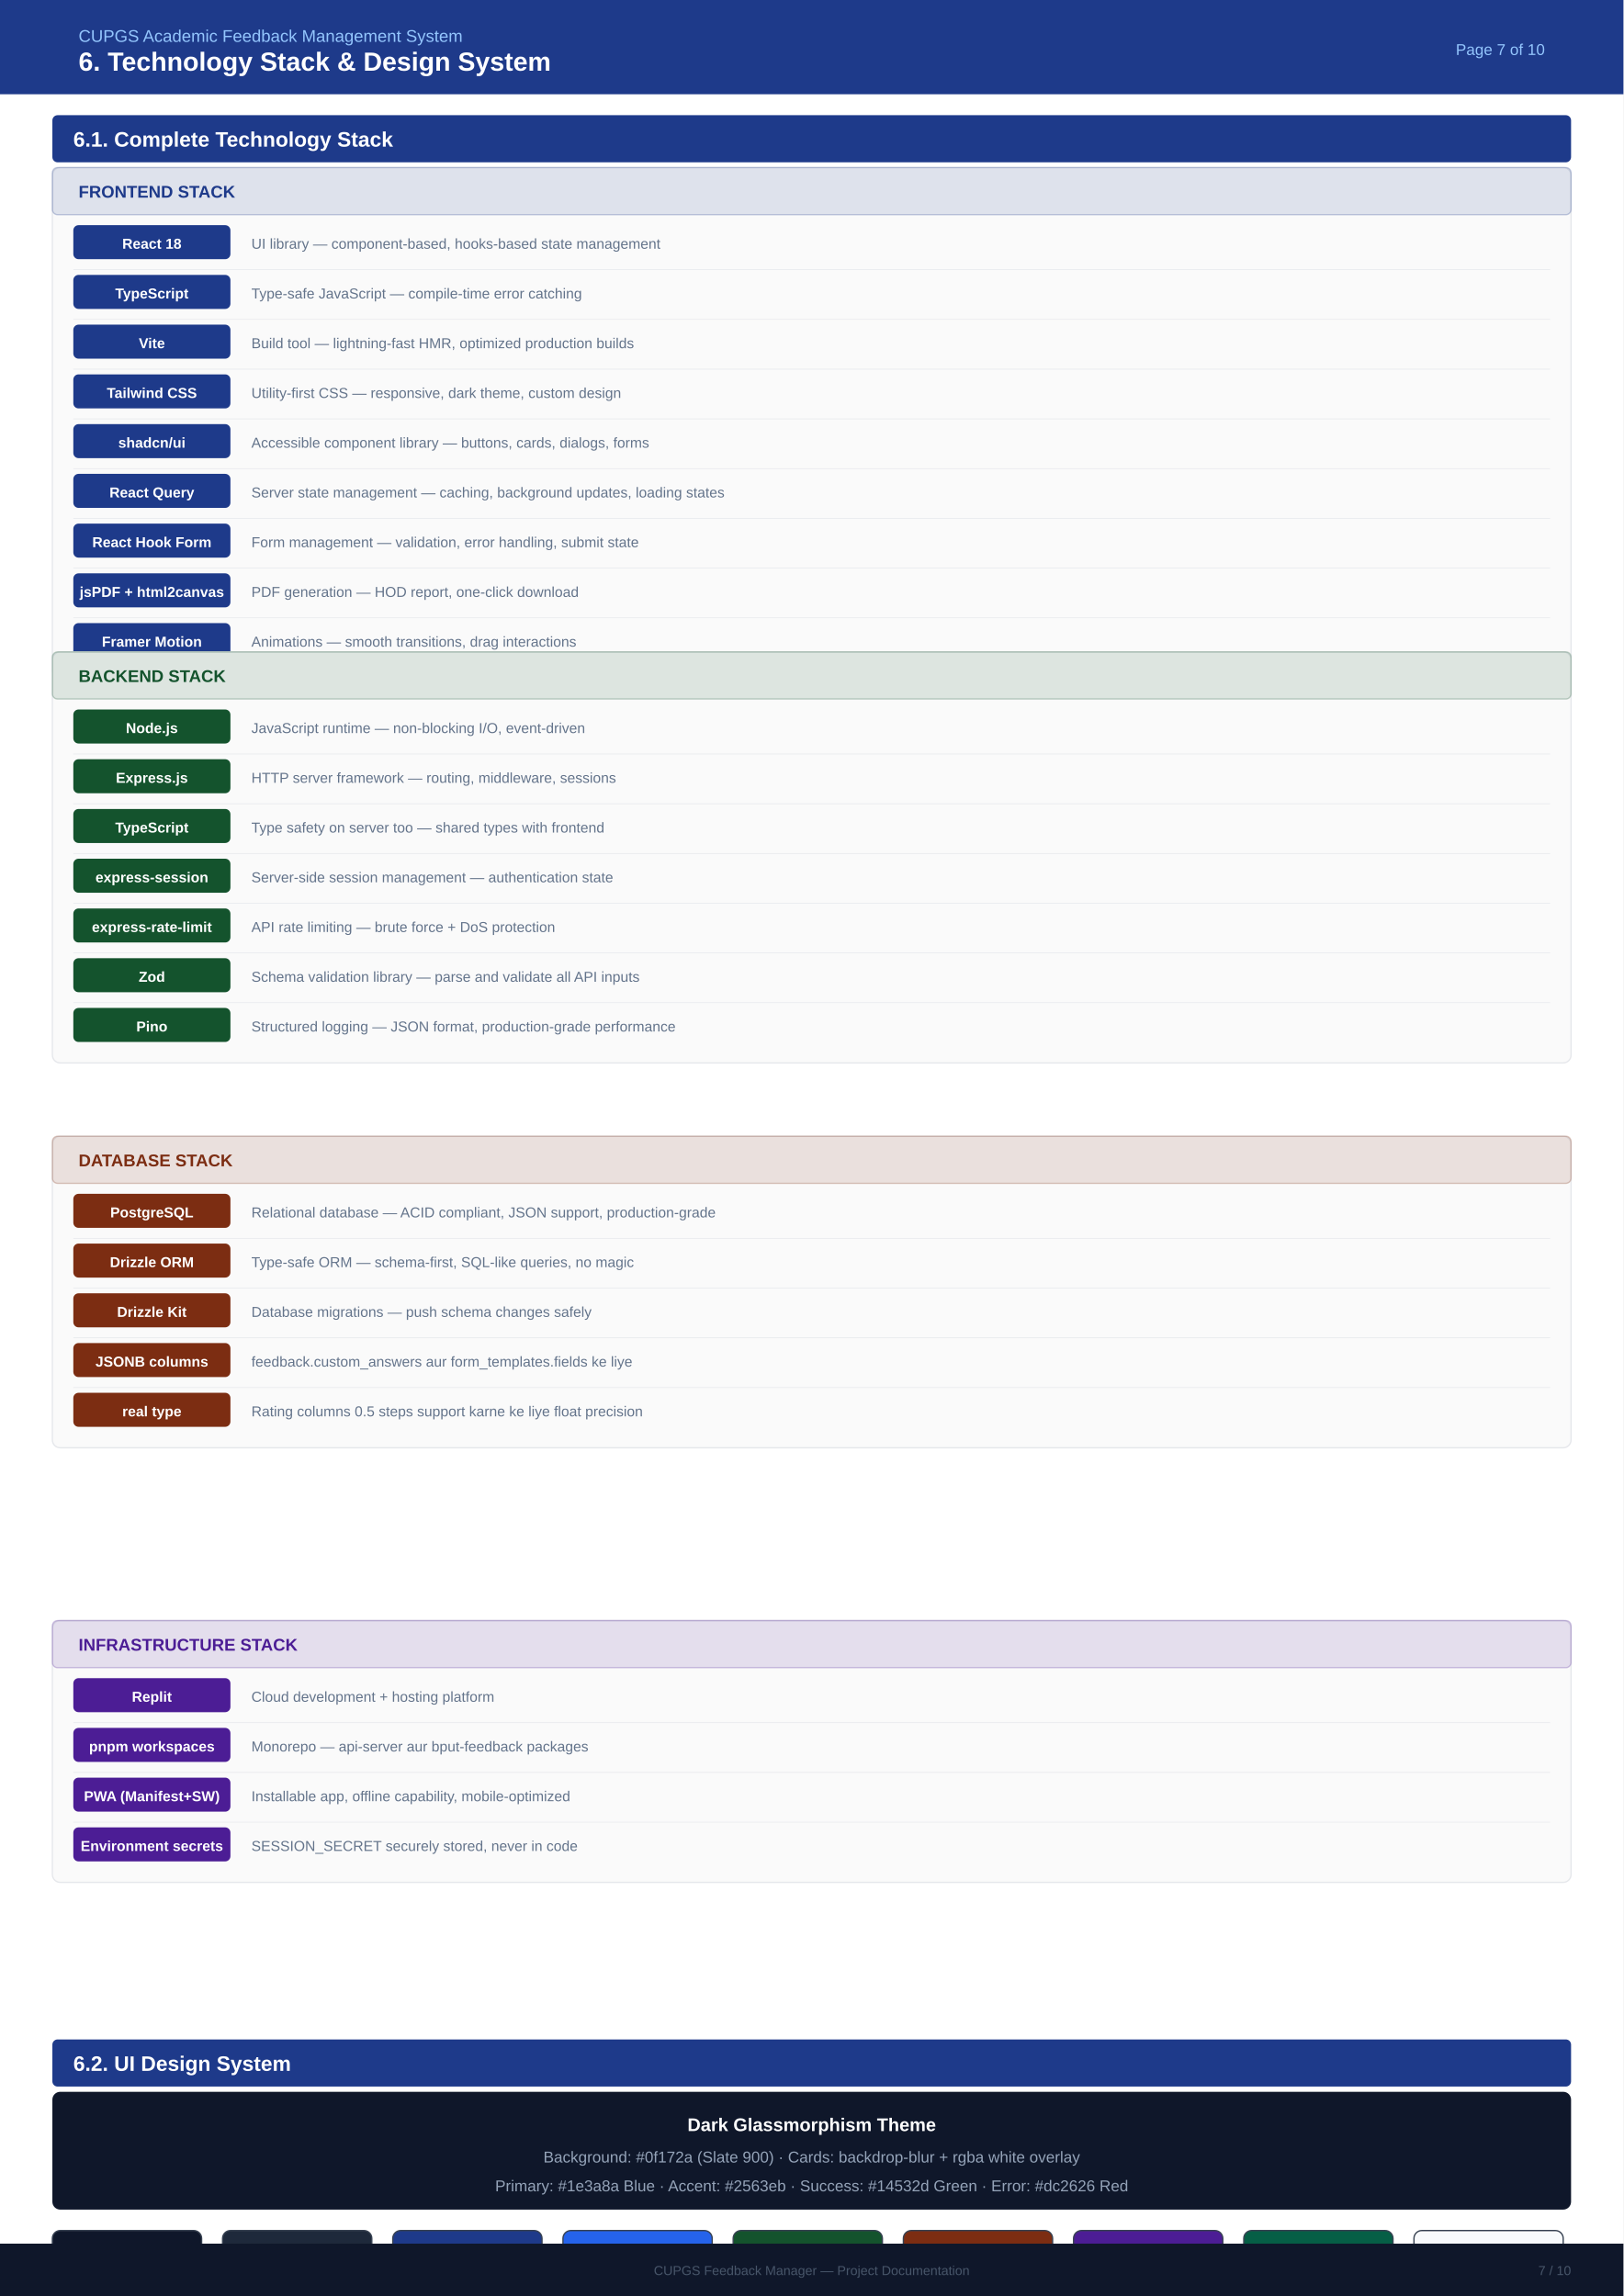
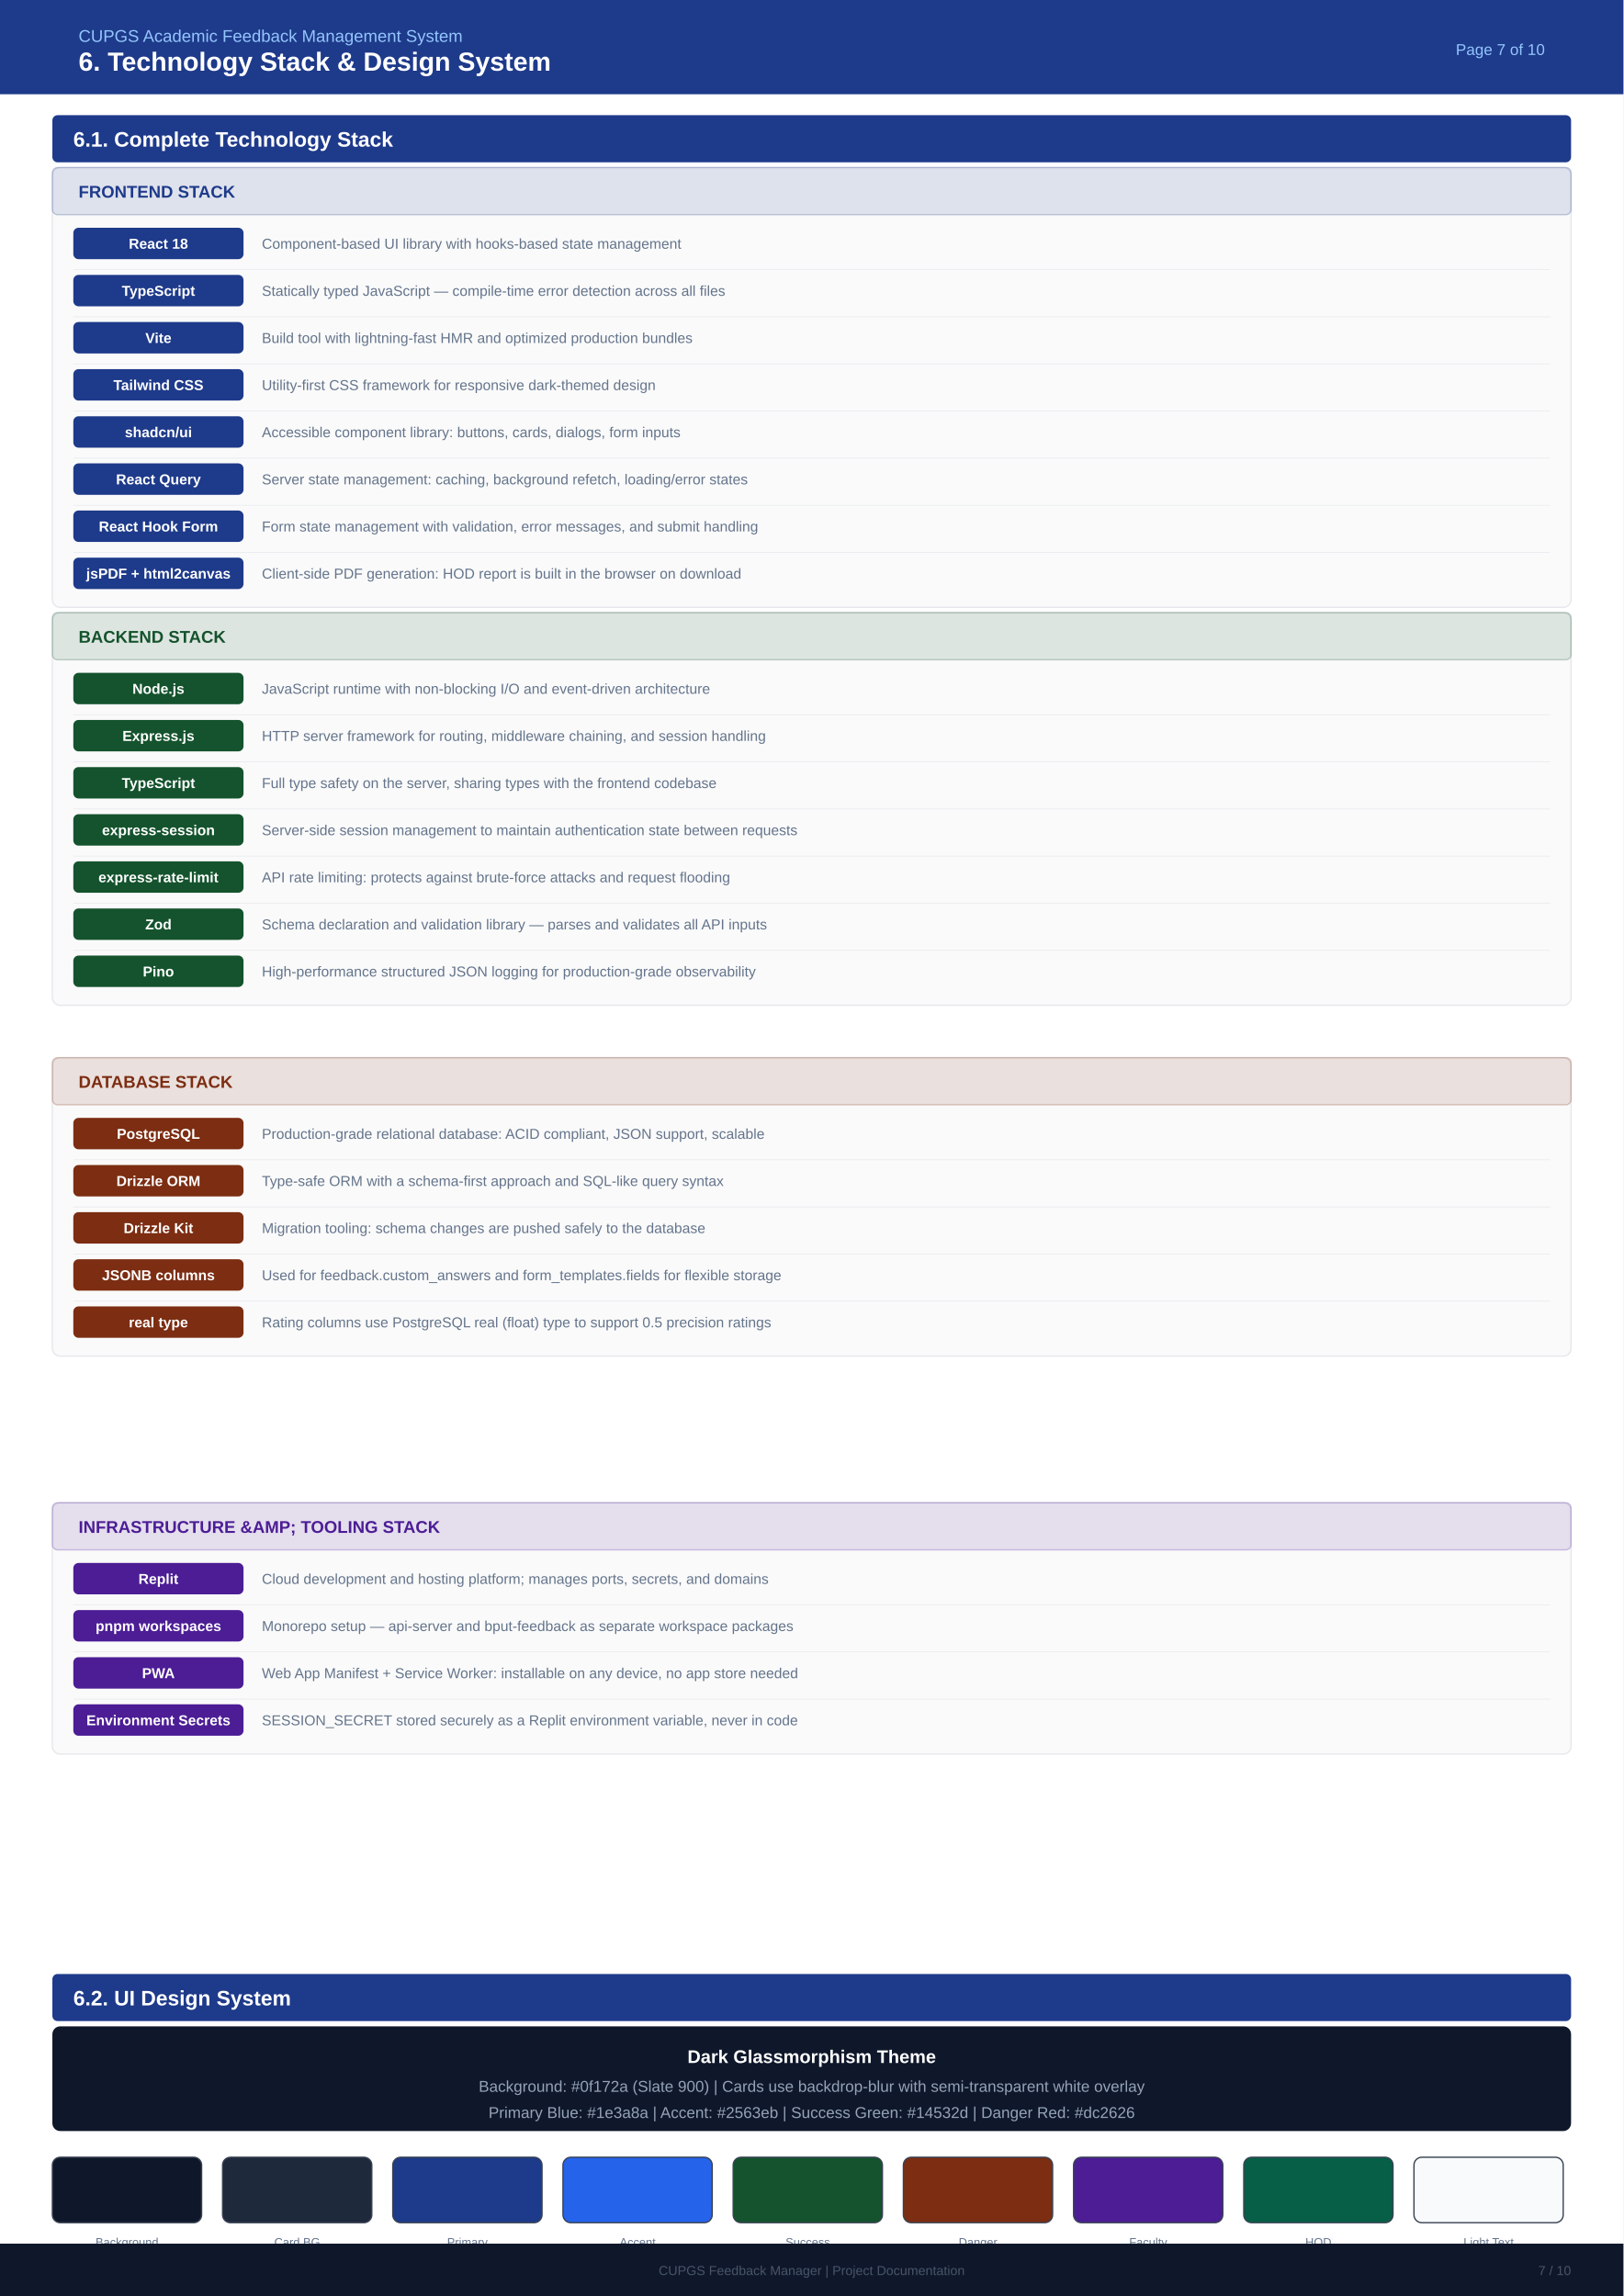
<svg xmlns="http://www.w3.org/2000/svg" width="1240" height="1754" viewBox="0 0 1240 1754" font-family="Arial,Helvetica,sans-serif">
  <rect width="1240" height="1754" fill="white" />
  <rect x="0" y="0" width="1240" height="72" fill="#1e3a8a" />
  <text x="60" y="32" font-size="13" fill="#93c5fd">CUPGS Academic Feedback Management System</text>
  <text x="60" y="54" font-size="20" font-weight="800" fill="white">6. Technology Stack &amp; Design System</text>
  <text x="1180" y="42" text-anchor="end" font-size="12" fill="#93c5fd">Page 7 of 10</text>
  <rect x="40" y="88" width="1160" height="36" rx="4" fill="#1e3a8a" />
  <text x="56" y="112" font-size="16" font-weight="800" fill="white">6.1. Complete Technology Stack</text>
-   <rect x="40" y="128" width="1160" height="390" rx="6" fill="#fafafa" stroke="#e5e7eb" stroke-width="1" />
+   <rect x="40" y="128" width="1160" height="336" rx="6" fill="#fafafa" stroke="#e5e7eb" stroke-width="1" />
  <rect x="40" y="128" width="1160" height="36" rx="4" fill="#1e3a8a20" stroke="#1e3a8a40" stroke-width="1" />
  <text x="60" y="151" font-size="13" font-weight="800" fill="#1e3a8a">FRONTEND STACK</text>
-   <rect x="56" y="172" width="120" height="26" rx="4" fill="#1e3a8a" />
-   <text x="116" y="190" text-anchor="middle" font-size="11" font-weight="700" fill="white">React 18</text>
-   <text x="192" y="190" font-size="11" fill="#64748b">UI library — component-based, hooks-based state management</text>
+   <rect x="56" y="174" width="130" height="24" rx="4" fill="#1e3a8a" />
+   <text x="121" y="190" text-anchor="middle" font-size="11" font-weight="700" fill="white">React 18</text>
+   <text x="200" y="190" font-size="11" fill="#64748b">Component-based UI library with hooks-based state management</text>
  <line x1="56" y1="206" x2="1184" y2="206" stroke="#e5e7eb" stroke-width="0.5" />
-   <rect x="56" y="210" width="120" height="26" rx="4" fill="#1e3a8a" />
-   <text x="116" y="228" text-anchor="middle" font-size="11" font-weight="700" fill="white">TypeScript</text>
-   <text x="192" y="228" font-size="11" fill="#64748b">Type-safe JavaScript — compile-time error catching</text>
-   <line x1="56" y1="244" x2="1184" y2="244" stroke="#e5e7eb" stroke-width="0.5" />
-   <rect x="56" y="248" width="120" height="26" rx="4" fill="#1e3a8a" />
-   <text x="116" y="266" text-anchor="middle" font-size="11" font-weight="700" fill="white">Vite</text>
-   <text x="192" y="266" font-size="11" fill="#64748b">Build tool — lightning-fast HMR, optimized production builds</text>
-   <line x1="56" y1="282" x2="1184" y2="282" stroke="#e5e7eb" stroke-width="0.5" />
-   <rect x="56" y="286" width="120" height="26" rx="4" fill="#1e3a8a" />
-   <text x="116" y="304" text-anchor="middle" font-size="11" font-weight="700" fill="white">Tailwind CSS</text>
-   <text x="192" y="304" font-size="11" fill="#64748b">Utility-first CSS — responsive, dark theme, custom design</text>
-   <line x1="56" y1="320" x2="1184" y2="320" stroke="#e5e7eb" stroke-width="0.5" />
-   <rect x="56" y="324" width="120" height="26" rx="4" fill="#1e3a8a" />
-   <text x="116" y="342" text-anchor="middle" font-size="11" font-weight="700" fill="white">shadcn/ui</text>
-   <text x="192" y="342" font-size="11" fill="#64748b">Accessible component library — buttons, cards, dialogs, forms</text>
-   <line x1="56" y1="358" x2="1184" y2="358" stroke="#e5e7eb" stroke-width="0.5" />
-   <rect x="56" y="362" width="120" height="26" rx="4" fill="#1e3a8a" />
-   <text x="116" y="380" text-anchor="middle" font-size="11" font-weight="700" fill="white">React Query</text>
-   <text x="192" y="380" font-size="11" fill="#64748b">Server state management — caching, background updates, loading states</text>
-   <line x1="56" y1="396" x2="1184" y2="396" stroke="#e5e7eb" stroke-width="0.5" />
-   <rect x="56" y="400" width="120" height="26" rx="4" fill="#1e3a8a" />
-   <text x="116" y="418" text-anchor="middle" font-size="11" font-weight="700" fill="white">React Hook Form</text>
-   <text x="192" y="418" font-size="11" fill="#64748b">Form management — validation, error handling, submit state</text>
-   <line x1="56" y1="434" x2="1184" y2="434" stroke="#e5e7eb" stroke-width="0.5" />
-   <rect x="56" y="438" width="120" height="26" rx="4" fill="#1e3a8a" />
-   <text x="116" y="456" text-anchor="middle" font-size="11" font-weight="700" fill="white">jsPDF + html2canvas</text>
-   <text x="192" y="456" font-size="11" fill="#64748b">PDF generation — HOD report, one-click download</text>
-   <line x1="56" y1="472" x2="1184" y2="472" stroke="#e5e7eb" stroke-width="0.5" />
-   <rect x="56" y="476" width="120" height="26" rx="4" fill="#1e3a8a" />
-   <text x="116" y="494" text-anchor="middle" font-size="11" font-weight="700" fill="white">Framer Motion</text>
-   <text x="192" y="494" font-size="11" fill="#64748b">Animations — smooth transitions, drag interactions</text>
-   <rect x="40" y="498" width="1160" height="314" rx="6" fill="#fafafa" stroke="#e5e7eb" stroke-width="1" />
-   <rect x="40" y="498" width="1160" height="36" rx="4" fill="#14532d20" stroke="#14532d40" stroke-width="1" />
-   <text x="60" y="521" font-size="13" font-weight="800" fill="#14532d">BACKEND STACK</text>
-   <rect x="56" y="542" width="120" height="26" rx="4" fill="#14532d" />
-   <text x="116" y="560" text-anchor="middle" font-size="11" font-weight="700" fill="white">Node.js</text>
-   <text x="192" y="560" font-size="11" fill="#64748b">JavaScript runtime — non-blocking I/O, event-driven</text>
-   <line x1="56" y1="576" x2="1184" y2="576" stroke="#e5e7eb" stroke-width="0.5" />
-   <rect x="56" y="580" width="120" height="26" rx="4" fill="#14532d" />
-   <text x="116" y="598" text-anchor="middle" font-size="11" font-weight="700" fill="white">Express.js</text>
-   <text x="192" y="598" font-size="11" fill="#64748b">HTTP server framework — routing, middleware, sessions</text>
-   <line x1="56" y1="614" x2="1184" y2="614" stroke="#e5e7eb" stroke-width="0.5" />
-   <rect x="56" y="618" width="120" height="26" rx="4" fill="#14532d" />
-   <text x="116" y="636" text-anchor="middle" font-size="11" font-weight="700" fill="white">TypeScript</text>
-   <text x="192" y="636" font-size="11" fill="#64748b">Type safety on server too — shared types with frontend</text>
-   <line x1="56" y1="652" x2="1184" y2="652" stroke="#e5e7eb" stroke-width="0.5" />
-   <rect x="56" y="656" width="120" height="26" rx="4" fill="#14532d" />
-   <text x="116" y="674" text-anchor="middle" font-size="11" font-weight="700" fill="white">express-session</text>
-   <text x="192" y="674" font-size="11" fill="#64748b">Server-side session management — authentication state</text>
+   <rect x="56" y="210" width="130" height="24" rx="4" fill="#1e3a8a" />
+   <text x="121" y="226" text-anchor="middle" font-size="11" font-weight="700" fill="white">TypeScript</text>
+   <text x="200" y="226" font-size="11" fill="#64748b">Statically typed JavaScript — compile-time error detection across all files</text>
+   <line x1="56" y1="242" x2="1184" y2="242" stroke="#e5e7eb" stroke-width="0.5" />
+   <rect x="56" y="246" width="130" height="24" rx="4" fill="#1e3a8a" />
+   <text x="121" y="262" text-anchor="middle" font-size="11" font-weight="700" fill="white">Vite</text>
+   <text x="200" y="262" font-size="11" fill="#64748b">Build tool with lightning-fast HMR and optimized production bundles</text>
+   <line x1="56" y1="278" x2="1184" y2="278" stroke="#e5e7eb" stroke-width="0.5" />
+   <rect x="56" y="282" width="130" height="24" rx="4" fill="#1e3a8a" />
+   <text x="121" y="298" text-anchor="middle" font-size="11" font-weight="700" fill="white">Tailwind CSS</text>
+   <text x="200" y="298" font-size="11" fill="#64748b">Utility-first CSS framework for responsive dark-themed design</text>
+   <line x1="56" y1="314" x2="1184" y2="314" stroke="#e5e7eb" stroke-width="0.5" />
+   <rect x="56" y="318" width="130" height="24" rx="4" fill="#1e3a8a" />
+   <text x="121" y="334" text-anchor="middle" font-size="11" font-weight="700" fill="white">shadcn/ui</text>
+   <text x="200" y="334" font-size="11" fill="#64748b">Accessible component library: buttons, cards, dialogs, form inputs</text>
+   <line x1="56" y1="350" x2="1184" y2="350" stroke="#e5e7eb" stroke-width="0.5" />
+   <rect x="56" y="354" width="130" height="24" rx="4" fill="#1e3a8a" />
+   <text x="121" y="370" text-anchor="middle" font-size="11" font-weight="700" fill="white">React Query</text>
+   <text x="200" y="370" font-size="11" fill="#64748b">Server state management: caching, background refetch, loading/error states</text>
+   <line x1="56" y1="386" x2="1184" y2="386" stroke="#e5e7eb" stroke-width="0.5" />
+   <rect x="56" y="390" width="130" height="24" rx="4" fill="#1e3a8a" />
+   <text x="121" y="406" text-anchor="middle" font-size="11" font-weight="700" fill="white">React Hook Form</text>
+   <text x="200" y="406" font-size="11" fill="#64748b">Form state management with validation, error messages, and submit handling</text>
+   <line x1="56" y1="422" x2="1184" y2="422" stroke="#e5e7eb" stroke-width="0.5" />
+   <rect x="56" y="426" width="130" height="24" rx="4" fill="#1e3a8a" />
+   <text x="121" y="442" text-anchor="middle" font-size="11" font-weight="700" fill="white">jsPDF + html2canvas</text>
+   <text x="200" y="442" font-size="11" fill="#64748b">Client-side PDF generation: HOD report is built in the browser on download</text>
+   <rect x="40" y="468" width="1160" height="300" rx="6" fill="#fafafa" stroke="#e5e7eb" stroke-width="1" />
+   <rect x="40" y="468" width="1160" height="36" rx="4" fill="#14532d20" stroke="#14532d40" stroke-width="1" />
+   <text x="60" y="491" font-size="13" font-weight="800" fill="#14532d">BACKEND STACK</text>
+   <rect x="56" y="514" width="130" height="24" rx="4" fill="#14532d" />
+   <text x="121" y="530" text-anchor="middle" font-size="11" font-weight="700" fill="white">Node.js</text>
+   <text x="200" y="530" font-size="11" fill="#64748b">JavaScript runtime with non-blocking I/O and event-driven architecture</text>
+   <line x1="56" y1="546" x2="1184" y2="546" stroke="#e5e7eb" stroke-width="0.5" />
+   <rect x="56" y="550" width="130" height="24" rx="4" fill="#14532d" />
+   <text x="121" y="566" text-anchor="middle" font-size="11" font-weight="700" fill="white">Express.js</text>
+   <text x="200" y="566" font-size="11" fill="#64748b">HTTP server framework for routing, middleware chaining, and session handling</text>
+   <line x1="56" y1="582" x2="1184" y2="582" stroke="#e5e7eb" stroke-width="0.5" />
+   <rect x="56" y="586" width="130" height="24" rx="4" fill="#14532d" />
+   <text x="121" y="602" text-anchor="middle" font-size="11" font-weight="700" fill="white">TypeScript</text>
+   <text x="200" y="602" font-size="11" fill="#64748b">Full type safety on the server, sharing types with the frontend codebase</text>
+   <line x1="56" y1="618" x2="1184" y2="618" stroke="#e5e7eb" stroke-width="0.5" />
+   <rect x="56" y="622" width="130" height="24" rx="4" fill="#14532d" />
+   <text x="121" y="638" text-anchor="middle" font-size="11" font-weight="700" fill="white">express-session</text>
+   <text x="200" y="638" font-size="11" fill="#64748b">Server-side session management to maintain authentication state between requests</text>
+   <line x1="56" y1="654" x2="1184" y2="654" stroke="#e5e7eb" stroke-width="0.5" />
+   <rect x="56" y="658" width="130" height="24" rx="4" fill="#14532d" />
+   <text x="121" y="674" text-anchor="middle" font-size="11" font-weight="700" fill="white">express-rate-limit</text>
+   <text x="200" y="674" font-size="11" fill="#64748b">API rate limiting: protects against brute-force attacks and request flooding</text>
  <line x1="56" y1="690" x2="1184" y2="690" stroke="#e5e7eb" stroke-width="0.5" />
-   <rect x="56" y="694" width="120" height="26" rx="4" fill="#14532d" />
-   <text x="116" y="712" text-anchor="middle" font-size="11" font-weight="700" fill="white">express-rate-limit</text>
-   <text x="192" y="712" font-size="11" fill="#64748b">API rate limiting — brute force + DoS protection</text>
-   <line x1="56" y1="728" x2="1184" y2="728" stroke="#e5e7eb" stroke-width="0.5" />
-   <rect x="56" y="732" width="120" height="26" rx="4" fill="#14532d" />
-   <text x="116" y="750" text-anchor="middle" font-size="11" font-weight="700" fill="white">Zod</text>
-   <text x="192" y="750" font-size="11" fill="#64748b">Schema validation library — parse and validate all API inputs</text>
-   <line x1="56" y1="766" x2="1184" y2="766" stroke="#e5e7eb" stroke-width="0.5" />
-   <rect x="56" y="770" width="120" height="26" rx="4" fill="#14532d" />
-   <text x="116" y="788" text-anchor="middle" font-size="11" font-weight="700" fill="white">Pino</text>
-   <text x="192" y="788" font-size="11" fill="#64748b">Structured logging — JSON format, production-grade performance</text>
-   <rect x="40" y="868" width="1160" height="238" rx="6" fill="#fafafa" stroke="#e5e7eb" stroke-width="1" />
-   <rect x="40" y="868" width="1160" height="36" rx="4" fill="#7c2d1220" stroke="#7c2d1240" stroke-width="1" />
-   <text x="60" y="891" font-size="13" font-weight="800" fill="#7c2d12">DATABASE STACK</text>
-   <rect x="56" y="912" width="120" height="26" rx="4" fill="#7c2d12" />
-   <text x="116" y="930" text-anchor="middle" font-size="11" font-weight="700" fill="white">PostgreSQL</text>
-   <text x="192" y="930" font-size="11" fill="#64748b">Relational database — ACID compliant, JSON support, production-grade</text>
-   <line x1="56" y1="946" x2="1184" y2="946" stroke="#e5e7eb" stroke-width="0.5" />
-   <rect x="56" y="950" width="120" height="26" rx="4" fill="#7c2d12" />
-   <text x="116" y="968" text-anchor="middle" font-size="11" font-weight="700" fill="white">Drizzle ORM</text>
-   <text x="192" y="968" font-size="11" fill="#64748b">Type-safe ORM — schema-first, SQL-like queries, no magic</text>
-   <line x1="56" y1="984" x2="1184" y2="984" stroke="#e5e7eb" stroke-width="0.5" />
-   <rect x="56" y="988" width="120" height="26" rx="4" fill="#7c2d12" />
-   <text x="116" y="1006" text-anchor="middle" font-size="11" font-weight="700" fill="white">Drizzle Kit</text>
-   <text x="192" y="1006" font-size="11" fill="#64748b">Database migrations — push schema changes safely</text>
-   <line x1="56" y1="1022" x2="1184" y2="1022" stroke="#e5e7eb" stroke-width="0.5" />
-   <rect x="56" y="1026" width="120" height="26" rx="4" fill="#7c2d12" />
-   <text x="116" y="1044" text-anchor="middle" font-size="11" font-weight="700" fill="white">JSONB columns</text>
-   <text x="192" y="1044" font-size="11" fill="#64748b">feedback.custom_answers aur form_templates.fields ke liye</text>
-   <line x1="56" y1="1060" x2="1184" y2="1060" stroke="#e5e7eb" stroke-width="0.5" />
-   <rect x="56" y="1064" width="120" height="26" rx="4" fill="#7c2d12" />
-   <text x="116" y="1082" text-anchor="middle" font-size="11" font-weight="700" fill="white">real type</text>
-   <text x="192" y="1082" font-size="11" fill="#64748b">Rating columns 0.5 steps support karne ke liye float precision</text>
-   <rect x="40" y="1238" width="1160" height="200" rx="6" fill="#fafafa" stroke="#e5e7eb" stroke-width="1" />
-   <rect x="40" y="1238" width="1160" height="36" rx="4" fill="#4c1d9520" stroke="#4c1d9540" stroke-width="1" />
-   <text x="60" y="1261" font-size="13" font-weight="800" fill="#4c1d95">INFRASTRUCTURE STACK</text>
-   <rect x="56" y="1282" width="120" height="26" rx="4" fill="#4c1d95" />
-   <text x="116" y="1300" text-anchor="middle" font-size="11" font-weight="700" fill="white">Replit</text>
-   <text x="192" y="1300" font-size="11" fill="#64748b">Cloud development + hosting platform</text>
-   <line x1="56" y1="1316" x2="1184" y2="1316" stroke="#e5e7eb" stroke-width="0.5" />
-   <rect x="56" y="1320" width="120" height="26" rx="4" fill="#4c1d95" />
-   <text x="116" y="1338" text-anchor="middle" font-size="11" font-weight="700" fill="white">pnpm workspaces</text>
-   <text x="192" y="1338" font-size="11" fill="#64748b">Monorepo — api-server aur bput-feedback packages</text>
-   <line x1="56" y1="1354" x2="1184" y2="1354" stroke="#e5e7eb" stroke-width="0.5" />
-   <rect x="56" y="1358" width="120" height="26" rx="4" fill="#4c1d95" />
-   <text x="116" y="1376" text-anchor="middle" font-size="11" font-weight="700" fill="white">PWA (Manifest+SW)</text>
-   <text x="192" y="1376" font-size="11" fill="#64748b">Installable app, offline capability, mobile-optimized</text>
-   <line x1="56" y1="1392" x2="1184" y2="1392" stroke="#e5e7eb" stroke-width="0.5" />
-   <rect x="56" y="1396" width="120" height="26" rx="4" fill="#4c1d95" />
-   <text x="116" y="1414" text-anchor="middle" font-size="11" font-weight="700" fill="white">Environment secrets</text>
-   <text x="192" y="1414" font-size="11" fill="#64748b">SESSION_SECRET securely stored, never in code</text>
-   <rect x="40" y="1558" width="1160" height="36" rx="4" fill="#1e3a8a" />
-   <text x="56" y="1582" font-size="16" font-weight="800" fill="white">6.2. UI Design System</text>
-   <rect x="40" y="1598" width="1160" height="90" rx="6" fill="#0f172a" />
-   <text x="620" y="1628" text-anchor="middle" font-size="14" font-weight="800" fill="white">Dark Glassmorphism Theme</text>
-   <text x="620" y="1652" text-anchor="middle" font-size="12" fill="#94a3b8">Background: #0f172a (Slate 900) · Cards: backdrop-blur + rgba white overlay</text>
-   <text x="620" y="1674" text-anchor="middle" font-size="12" fill="#94a3b8">Primary: #1e3a8a Blue · Accent: #2563eb · Success: #14532d Green · Error: #dc2626 Red</text>
-   <rect x="40" y="1704" width="114" height="50" rx="6" fill="#0f172a" stroke="#374151" stroke-width="1" />
-   <text x="97" y="1772" text-anchor="middle" font-size="9" fill="#64748b">Background</text>
-   <text x="97" y="1784" text-anchor="middle" font-size="8" fill="#64748b">#0f172a</text>
-   <rect x="170" y="1704" width="114" height="50" rx="6" fill="#1e293b" stroke="#374151" stroke-width="1" />
-   <text x="227" y="1772" text-anchor="middle" font-size="9" fill="#64748b">Card BG</text>
-   <text x="227" y="1784" text-anchor="middle" font-size="8" fill="#64748b">#1e293b</text>
-   <rect x="300" y="1704" width="114" height="50" rx="6" fill="#1e3a8a" stroke="#374151" stroke-width="1" />
-   <text x="357" y="1772" text-anchor="middle" font-size="9" fill="#64748b">Primary</text>
-   <text x="357" y="1784" text-anchor="middle" font-size="8" fill="#64748b">#1e3a8a</text>
-   <rect x="430" y="1704" width="114" height="50" rx="6" fill="#2563eb" stroke="#374151" stroke-width="1" />
-   <text x="487" y="1772" text-anchor="middle" font-size="9" fill="#64748b">Accent</text>
-   <text x="487" y="1784" text-anchor="middle" font-size="8" fill="#64748b">#2563eb</text>
-   <rect x="560" y="1704" width="114" height="50" rx="6" fill="#14532d" stroke="#374151" stroke-width="1" />
-   <text x="617" y="1772" text-anchor="middle" font-size="9" fill="#64748b">Success</text>
-   <text x="617" y="1784" text-anchor="middle" font-size="8" fill="#64748b">#14532d</text>
-   <rect x="690" y="1704" width="114" height="50" rx="6" fill="#7c2d12" stroke="#374151" stroke-width="1" />
-   <text x="747" y="1772" text-anchor="middle" font-size="9" fill="#64748b">Danger</text>
-   <text x="747" y="1784" text-anchor="middle" font-size="8" fill="#64748b">#7c2d12</text>
-   <rect x="820" y="1704" width="114" height="50" rx="6" fill="#4c1d95" stroke="#374151" stroke-width="1" />
-   <text x="877" y="1772" text-anchor="middle" font-size="9" fill="#64748b">Faculty</text>
-   <text x="877" y="1784" text-anchor="middle" font-size="8" fill="#64748b">#4c1d95</text>
-   <rect x="950" y="1704" width="114" height="50" rx="6" fill="#065f46" stroke="#374151" stroke-width="1" />
-   <text x="1007" y="1772" text-anchor="middle" font-size="9" fill="#64748b">HOD</text>
-   <text x="1007" y="1784" text-anchor="middle" font-size="8" fill="#64748b">#065f46</text>
-   <rect x="1080" y="1704" width="114" height="50" rx="6" fill="#f8fafc" stroke="#374151" stroke-width="1" />
-   <text x="1137" y="1772" text-anchor="middle" font-size="9" fill="#64748b">Light Text</text>
-   <text x="1137" y="1784" text-anchor="middle" font-size="8" fill="#64748b">#f8fafc</text>
-   <rect x="40" y="1800" width="1160" height="36" rx="4" fill="#1e3a8a" />
-   <text x="56" y="1824" font-size="16" font-weight="800" fill="white">6.3. PWA Features</text>
-   <rect x="40" y="1840" width="1160" height="100" rx="6" fill="#fafafa" stroke="#e5e7eb" stroke-width="1" />
+   <rect x="56" y="694" width="130" height="24" rx="4" fill="#14532d" />
+   <text x="121" y="710" text-anchor="middle" font-size="11" font-weight="700" fill="white">Zod</text>
+   <text x="200" y="710" font-size="11" fill="#64748b">Schema declaration and validation library — parses and validates all API inputs</text>
+   <line x1="56" y1="726" x2="1184" y2="726" stroke="#e5e7eb" stroke-width="0.5" />
+   <rect x="56" y="730" width="130" height="24" rx="4" fill="#14532d" />
+   <text x="121" y="746" text-anchor="middle" font-size="11" font-weight="700" fill="white">Pino</text>
+   <text x="200" y="746" font-size="11" fill="#64748b">High-performance structured JSON logging for production-grade observability</text>
+   <rect x="40" y="808" width="1160" height="228" rx="6" fill="#fafafa" stroke="#e5e7eb" stroke-width="1" />
+   <rect x="40" y="808" width="1160" height="36" rx="4" fill="#7c2d1220" stroke="#7c2d1240" stroke-width="1" />
+   <text x="60" y="831" font-size="13" font-weight="800" fill="#7c2d12">DATABASE STACK</text>
+   <rect x="56" y="854" width="130" height="24" rx="4" fill="#7c2d12" />
+   <text x="121" y="870" text-anchor="middle" font-size="11" font-weight="700" fill="white">PostgreSQL</text>
+   <text x="200" y="870" font-size="11" fill="#64748b">Production-grade relational database: ACID compliant, JSON support, scalable</text>
+   <line x1="56" y1="886" x2="1184" y2="886" stroke="#e5e7eb" stroke-width="0.5" />
+   <rect x="56" y="890" width="130" height="24" rx="4" fill="#7c2d12" />
+   <text x="121" y="906" text-anchor="middle" font-size="11" font-weight="700" fill="white">Drizzle ORM</text>
+   <text x="200" y="906" font-size="11" fill="#64748b">Type-safe ORM with a schema-first approach and SQL-like query syntax</text>
+   <line x1="56" y1="922" x2="1184" y2="922" stroke="#e5e7eb" stroke-width="0.5" />
+   <rect x="56" y="926" width="130" height="24" rx="4" fill="#7c2d12" />
+   <text x="121" y="942" text-anchor="middle" font-size="11" font-weight="700" fill="white">Drizzle Kit</text>
+   <text x="200" y="942" font-size="11" fill="#64748b">Migration tooling: schema changes are pushed safely to the database</text>
+   <line x1="56" y1="958" x2="1184" y2="958" stroke="#e5e7eb" stroke-width="0.5" />
+   <rect x="56" y="962" width="130" height="24" rx="4" fill="#7c2d12" />
+   <text x="121" y="978" text-anchor="middle" font-size="11" font-weight="700" fill="white">JSONB columns</text>
+   <text x="200" y="978" font-size="11" fill="#64748b">Used for feedback.custom_answers and form_templates.fields for flexible storage</text>
+   <line x1="56" y1="994" x2="1184" y2="994" stroke="#e5e7eb" stroke-width="0.5" />
+   <rect x="56" y="998" width="130" height="24" rx="4" fill="#7c2d12" />
+   <text x="121" y="1014" text-anchor="middle" font-size="11" font-weight="700" fill="white">real type</text>
+   <text x="200" y="1014" font-size="11" fill="#64748b">Rating columns use PostgreSQL real (float) type to support 0.5 precision ratings</text>
+   <rect x="40" y="1148" width="1160" height="192" rx="6" fill="#fafafa" stroke="#e5e7eb" stroke-width="1" />
+   <rect x="40" y="1148" width="1160" height="36" rx="4" fill="#4c1d9520" stroke="#4c1d9540" stroke-width="1" />
+   <text x="60" y="1171" font-size="13" font-weight="800" fill="#4c1d95">INFRASTRUCTURE &amp;AMP; TOOLING STACK</text>
+   <rect x="56" y="1194" width="130" height="24" rx="4" fill="#4c1d95" />
+   <text x="121" y="1210" text-anchor="middle" font-size="11" font-weight="700" fill="white">Replit</text>
+   <text x="200" y="1210" font-size="11" fill="#64748b">Cloud development and hosting platform; manages ports, secrets, and domains</text>
+   <line x1="56" y1="1226" x2="1184" y2="1226" stroke="#e5e7eb" stroke-width="0.5" />
+   <rect x="56" y="1230" width="130" height="24" rx="4" fill="#4c1d95" />
+   <text x="121" y="1246" text-anchor="middle" font-size="11" font-weight="700" fill="white">pnpm workspaces</text>
+   <text x="200" y="1246" font-size="11" fill="#64748b">Monorepo setup — api-server and bput-feedback as separate workspace packages</text>
+   <line x1="56" y1="1262" x2="1184" y2="1262" stroke="#e5e7eb" stroke-width="0.5" />
+   <rect x="56" y="1266" width="130" height="24" rx="4" fill="#4c1d95" />
+   <text x="121" y="1282" text-anchor="middle" font-size="11" font-weight="700" fill="white">PWA</text>
+   <text x="200" y="1282" font-size="11" fill="#64748b">Web App Manifest + Service Worker: installable on any device, no app store needed</text>
+   <line x1="56" y1="1298" x2="1184" y2="1298" stroke="#e5e7eb" stroke-width="0.5" />
+   <rect x="56" y="1302" width="130" height="24" rx="4" fill="#4c1d95" />
+   <text x="121" y="1318" text-anchor="middle" font-size="11" font-weight="700" fill="white">Environment Secrets</text>
+   <text x="200" y="1318" font-size="11" fill="#64748b">SESSION_SECRET stored securely as a Replit environment variable, never in code</text>
+   <rect x="40" y="1508" width="1160" height="36" rx="4" fill="#1e3a8a" />
+   <text x="56" y="1532" font-size="16" font-weight="800" fill="white">6.2. UI Design System</text>
+   <rect x="40" y="1548" width="1160" height="80" rx="6" fill="#0f172a" />
+   <text x="620" y="1576" text-anchor="middle" font-size="14" font-weight="800" fill="white">Dark Glassmorphism Theme</text>
+   <text x="620" y="1598" text-anchor="middle" font-size="12" fill="#94a3b8">Background: #0f172a (Slate 900)  |  Cards use backdrop-blur with semi-transparent white overlay</text>
+   <text x="620" y="1618" text-anchor="middle" font-size="12" fill="#94a3b8">Primary Blue: #1e3a8a  |  Accent: #2563eb  |  Success Green: #14532d  |  Danger Red: #dc2626</text>
+   <rect x="40" y="1648" width="114" height="50" rx="6" fill="#0f172a" stroke="#374151" stroke-width="1" />
+   <text x="97" y="1716" text-anchor="middle" font-size="9" fill="#64748b">Background</text>
+   <text x="97" y="1728" text-anchor="middle" font-size="8" fill="#64748b">#0f172a</text>
+   <rect x="170" y="1648" width="114" height="50" rx="6" fill="#1e293b" stroke="#374151" stroke-width="1" />
+   <text x="227" y="1716" text-anchor="middle" font-size="9" fill="#64748b">Card BG</text>
+   <text x="227" y="1728" text-anchor="middle" font-size="8" fill="#64748b">#1e293b</text>
+   <rect x="300" y="1648" width="114" height="50" rx="6" fill="#1e3a8a" stroke="#374151" stroke-width="1" />
+   <text x="357" y="1716" text-anchor="middle" font-size="9" fill="#64748b">Primary</text>
+   <text x="357" y="1728" text-anchor="middle" font-size="8" fill="#64748b">#1e3a8a</text>
+   <rect x="430" y="1648" width="114" height="50" rx="6" fill="#2563eb" stroke="#374151" stroke-width="1" />
+   <text x="487" y="1716" text-anchor="middle" font-size="9" fill="#64748b">Accent</text>
+   <text x="487" y="1728" text-anchor="middle" font-size="8" fill="#64748b">#2563eb</text>
+   <rect x="560" y="1648" width="114" height="50" rx="6" fill="#14532d" stroke="#374151" stroke-width="1" />
+   <text x="617" y="1716" text-anchor="middle" font-size="9" fill="#64748b">Success</text>
+   <text x="617" y="1728" text-anchor="middle" font-size="8" fill="#64748b">#14532d</text>
+   <rect x="690" y="1648" width="114" height="50" rx="6" fill="#7c2d12" stroke="#374151" stroke-width="1" />
+   <text x="747" y="1716" text-anchor="middle" font-size="9" fill="#64748b">Danger</text>
+   <text x="747" y="1728" text-anchor="middle" font-size="8" fill="#64748b">#7c2d12</text>
+   <rect x="820" y="1648" width="114" height="50" rx="6" fill="#4c1d95" stroke="#374151" stroke-width="1" />
+   <text x="877" y="1716" text-anchor="middle" font-size="9" fill="#64748b">Faculty</text>
+   <text x="877" y="1728" text-anchor="middle" font-size="8" fill="#64748b">#4c1d95</text>
+   <rect x="950" y="1648" width="114" height="50" rx="6" fill="#065f46" stroke="#374151" stroke-width="1" />
+   <text x="1007" y="1716" text-anchor="middle" font-size="9" fill="#64748b">HOD</text>
+   <text x="1007" y="1728" text-anchor="middle" font-size="8" fill="#64748b">#065f46</text>
+   <rect x="1080" y="1648" width="114" height="50" rx="6" fill="#f8fafc" stroke="#374151" stroke-width="1" />
+   <text x="1137" y="1716" text-anchor="middle" font-size="9" fill="#64748b">Light Text</text>
+   <text x="1137" y="1728" text-anchor="middle" font-size="8" fill="#64748b">#f8fafc</text>
+   <rect x="40" y="1750" width="1160" height="36" rx="4" fill="#1e3a8a" />
+   <text x="56" y="1774" font-size="16" font-weight="800" fill="white">6.3. PWA Features</text>
+   <rect x="40" y="1790" width="1160" height="100" rx="6" fill="#fafafa" stroke="#e5e7eb" stroke-width="1" />
+   <circle cx="68" cy="1802" r="4" fill="#2563eb" />
+   <text x="80" y="1806" font-size="12" fill="#0f172a">Installable on Android, iOS, Windows, and macOS via the browser's 'Add to Home Screen'</text>
+   <text x="80" y="1826" font-size="12" fill="#0f172a">prompt</text>
  <circle cx="68" cy="1854" r="4" fill="#2563eb" />
-   <text x="80" y="1858" font-size="12" fill="#0f172a">Installable on Android/iOS/Windows/Mac — 'Add to Home Screen' prompt</text>
+   <text x="80" y="1858" font-size="12" fill="#0f172a">Fully responsive — tested from 320px mobile screens up to 4K desktop resolutions</text>
  <circle cx="68" cy="1886" r="4" fill="#2563eb" />
-   <text x="80" y="1890" font-size="12" fill="#0f172a">Responsive design — works on 320px mobile to 4K desktop screens</text>
+   <text x="80" y="1890" font-size="12" fill="#0f172a">Custom splash screen on app launch with CUPGS branding and an animated loading indicator</text>
  <circle cx="68" cy="1918" r="4" fill="#2563eb" />
-   <text x="80" y="1922" font-size="12" fill="#0f172a">Splash screen on app open — CUPGS branding with loading animation</text>
-   <circle cx="68" cy="1950" r="4" fill="#2563eb" />
-   <text x="80" y="1954" font-size="12" fill="#0f172a">Dark theme optimized — OLED-friendly, reduces eye strain</text>
+   <text x="80" y="1922" font-size="12" fill="#0f172a">OLED-optimized dark theme reduces eye strain and improves battery life on AMOLED displays</text>
  <rect x="0" y="1714" width="1240" height="40" fill="#0f172a" />
-   <text x="620" y="1738" text-anchor="middle" font-size="10" fill="#475569">CUPGS Feedback Manager — Project Documentation</text>
+   <text x="620" y="1738" text-anchor="middle" font-size="10" fill="#475569">CUPGS Feedback Manager  |  Project Documentation</text>
  <text x="1200" y="1738" text-anchor="end" font-size="10" fill="#475569">7 / 10</text>
</svg>
